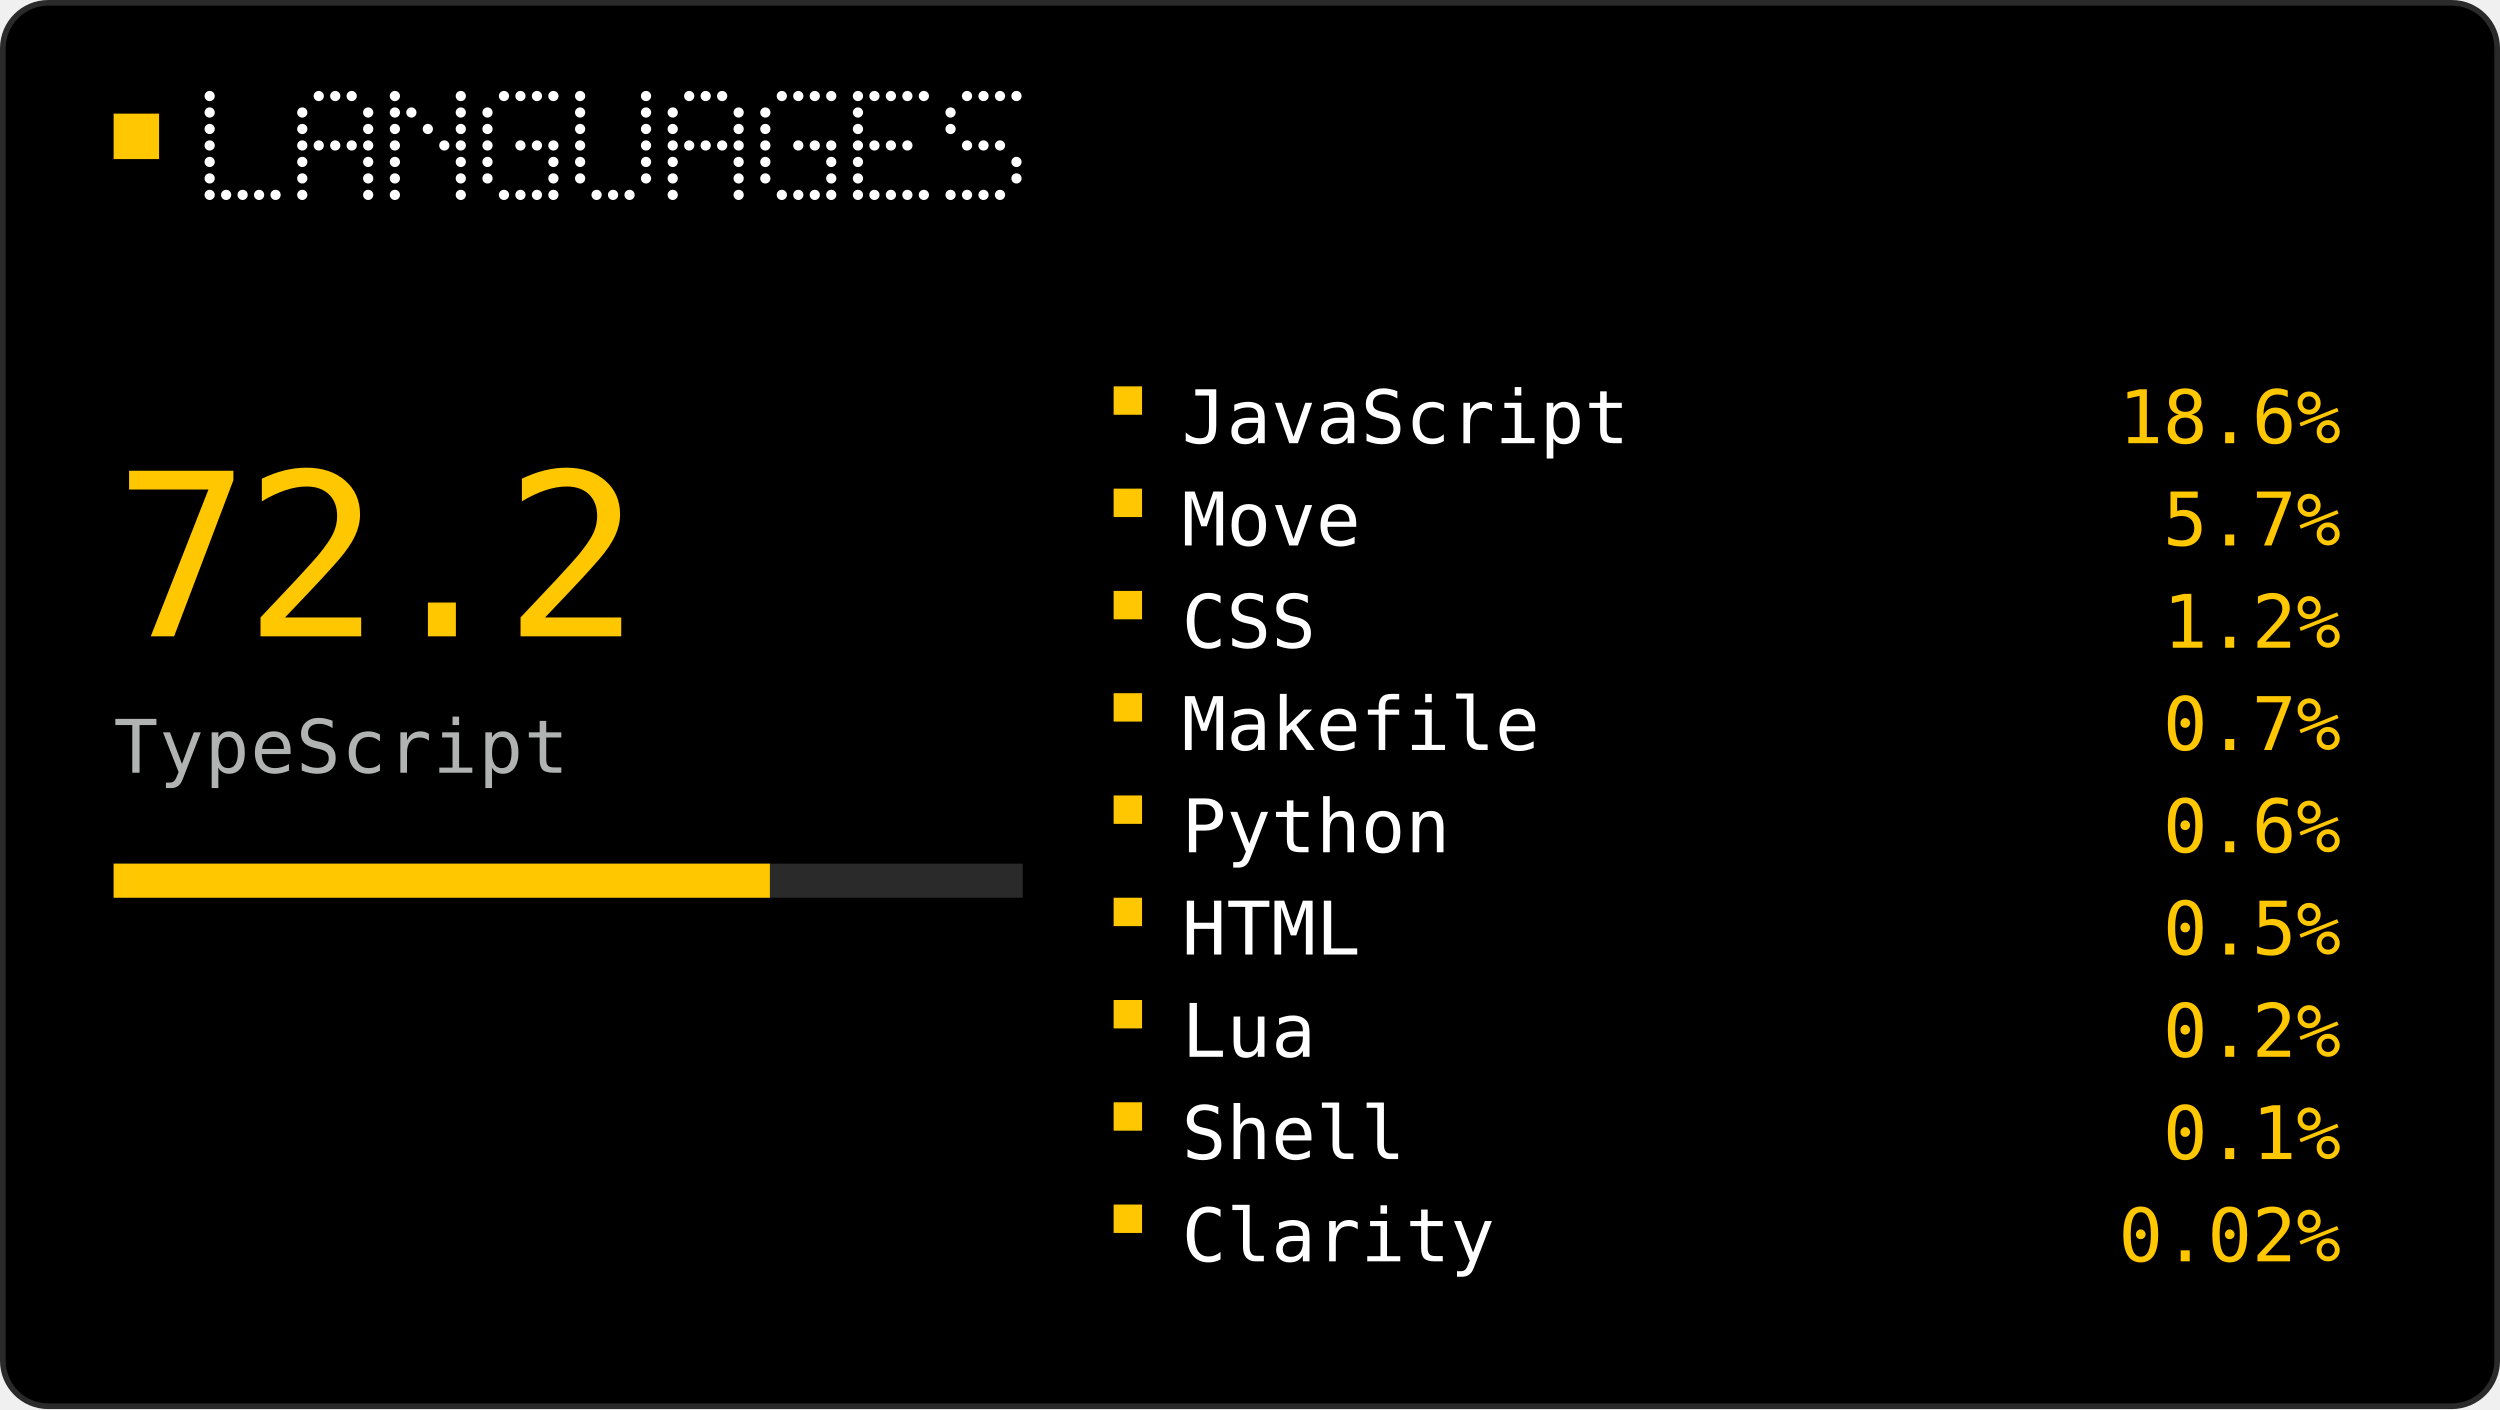
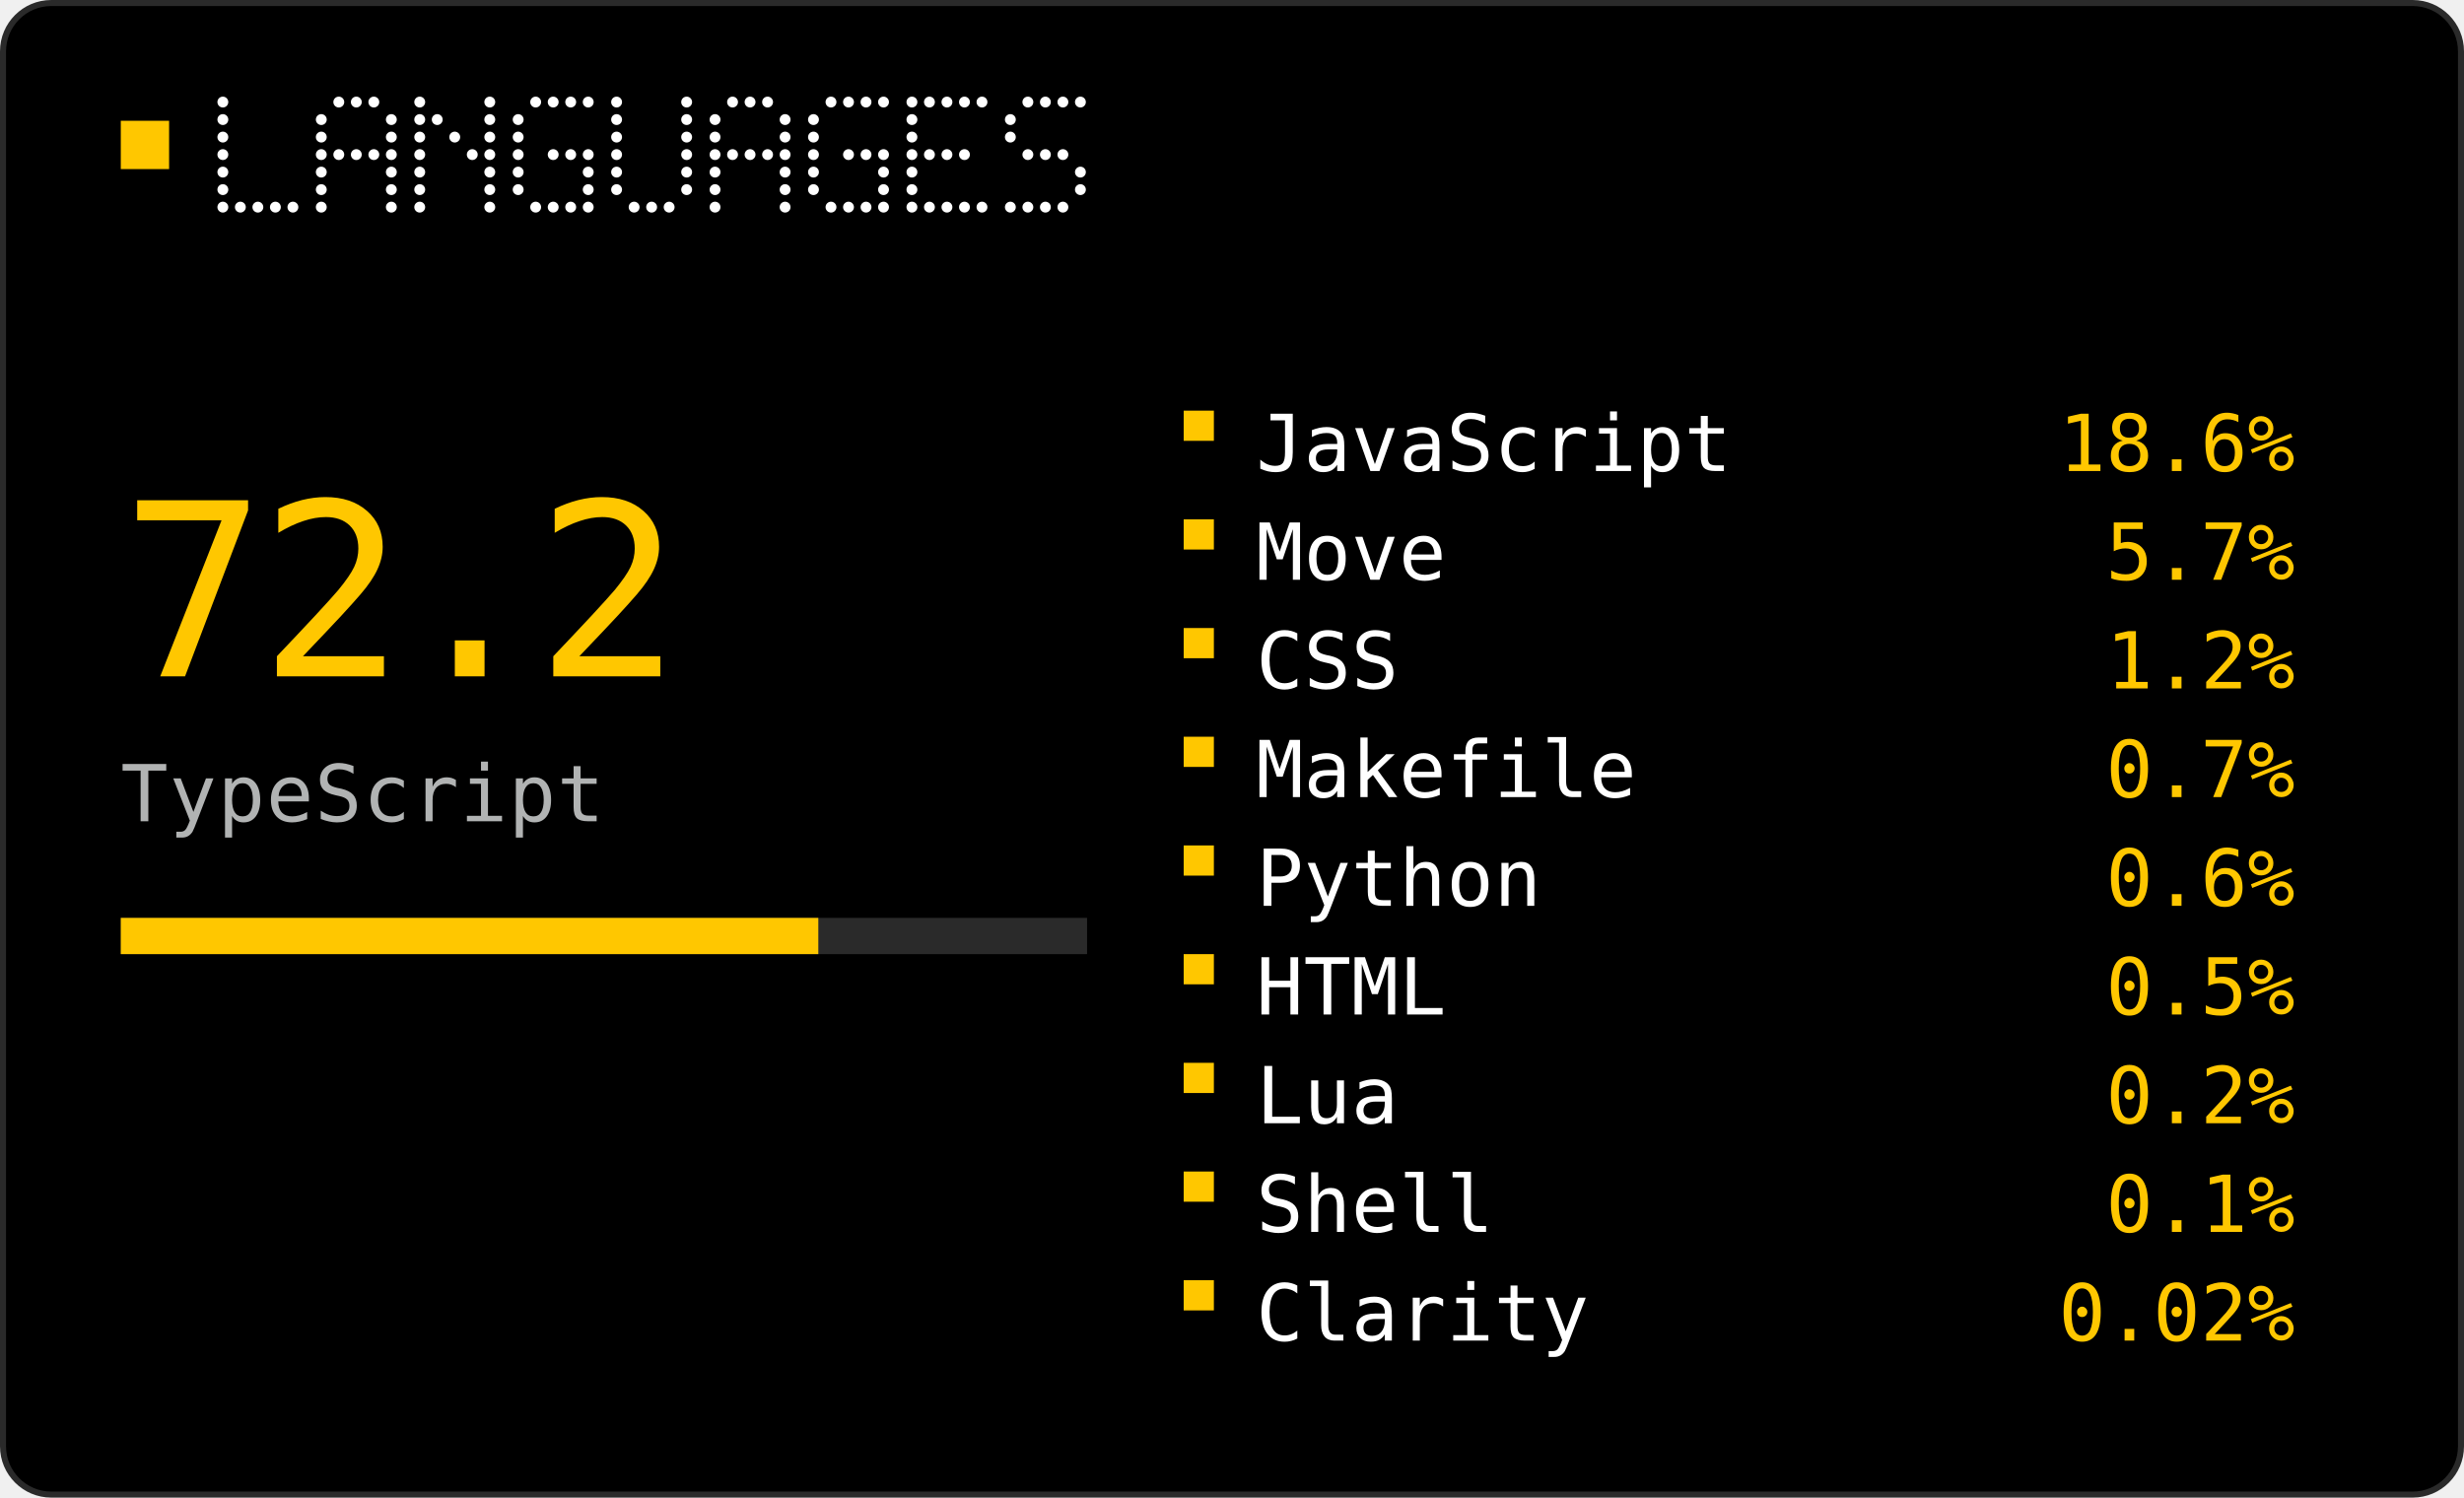
- <svg xmlns="http://www.w3.org/2000/svg" width="440" height="248" viewBox="0 0 440 248" role="img">
-   <rect x="0.5" y="0.5" width="439" height="247" rx="8" fill="#000000" stroke="#2A2A2A" />
+ <svg xmlns="http://www.w3.org/2000/svg" width="408" height="248" viewBox="0 0 408 248" role="img">
+   <rect x="0.5" y="0.5" width="407" height="247" rx="8" fill="#000000" stroke="#2A2A2A" />
  <rect x="20" y="20" width="8" height="8" fill="#FFC700" />
  <circle cx="36.9" cy="16.9" r="0.90" fill="#FFFFFF" />
  <circle cx="36.9" cy="19.8" r="0.90" fill="#FFFFFF" />
  <circle cx="36.9" cy="22.7" r="0.90" fill="#FFFFFF" />
  <circle cx="36.9" cy="25.6" r="0.90" fill="#FFFFFF" />
  <circle cx="36.9" cy="28.5" r="0.90" fill="#FFFFFF" />
  <circle cx="36.9" cy="31.4" r="0.90" fill="#FFFFFF" />
  <circle cx="36.9" cy="34.3" r="0.90" fill="#FFFFFF" />
  <circle cx="39.8" cy="34.3" r="0.90" fill="#FFFFFF" />
  <circle cx="42.7" cy="34.3" r="0.90" fill="#FFFFFF" />
  <circle cx="45.6" cy="34.3" r="0.90" fill="#FFFFFF" />
  <circle cx="48.5" cy="34.3" r="0.90" fill="#FFFFFF" />
  <circle cx="56.1" cy="16.9" r="0.90" fill="#FFFFFF" />
  <circle cx="59.0" cy="16.9" r="0.90" fill="#FFFFFF" />
  <circle cx="61.9" cy="16.9" r="0.90" fill="#FFFFFF" />
  <circle cx="53.2" cy="19.8" r="0.90" fill="#FFFFFF" />
  <circle cx="64.8" cy="19.8" r="0.90" fill="#FFFFFF" />
  <circle cx="53.2" cy="22.7" r="0.90" fill="#FFFFFF" />
  <circle cx="64.8" cy="22.7" r="0.90" fill="#FFFFFF" />
  <circle cx="53.2" cy="25.6" r="0.90" fill="#FFFFFF" />
  <circle cx="56.1" cy="25.6" r="0.90" fill="#FFFFFF" />
  <circle cx="59.0" cy="25.6" r="0.90" fill="#FFFFFF" />
  <circle cx="61.9" cy="25.6" r="0.90" fill="#FFFFFF" />
  <circle cx="64.8" cy="25.6" r="0.90" fill="#FFFFFF" />
  <circle cx="53.2" cy="28.5" r="0.90" fill="#FFFFFF" />
  <circle cx="64.8" cy="28.5" r="0.90" fill="#FFFFFF" />
  <circle cx="53.2" cy="31.4" r="0.90" fill="#FFFFFF" />
  <circle cx="64.8" cy="31.4" r="0.90" fill="#FFFFFF" />
  <circle cx="53.2" cy="34.3" r="0.90" fill="#FFFFFF" />
  <circle cx="64.8" cy="34.3" r="0.90" fill="#FFFFFF" />
  <circle cx="69.5" cy="16.9" r="0.90" fill="#FFFFFF" />
  <circle cx="81.1" cy="16.9" r="0.90" fill="#FFFFFF" />
  <circle cx="69.5" cy="19.8" r="0.90" fill="#FFFFFF" />
  <circle cx="72.4" cy="19.8" r="0.90" fill="#FFFFFF" />
  <circle cx="81.1" cy="19.8" r="0.90" fill="#FFFFFF" />
  <circle cx="69.5" cy="22.7" r="0.90" fill="#FFFFFF" />
  <circle cx="75.3" cy="22.7" r="0.90" fill="#FFFFFF" />
  <circle cx="81.1" cy="22.7" r="0.90" fill="#FFFFFF" />
  <circle cx="69.5" cy="25.6" r="0.90" fill="#FFFFFF" />
  <circle cx="78.2" cy="25.6" r="0.90" fill="#FFFFFF" />
  <circle cx="81.1" cy="25.6" r="0.90" fill="#FFFFFF" />
  <circle cx="69.5" cy="28.5" r="0.90" fill="#FFFFFF" />
  <circle cx="81.1" cy="28.5" r="0.90" fill="#FFFFFF" />
  <circle cx="69.5" cy="31.4" r="0.90" fill="#FFFFFF" />
  <circle cx="81.1" cy="31.4" r="0.90" fill="#FFFFFF" />
  <circle cx="69.5" cy="34.3" r="0.90" fill="#FFFFFF" />
  <circle cx="81.1" cy="34.3" r="0.90" fill="#FFFFFF" />
  <circle cx="88.7" cy="16.9" r="0.90" fill="#FFFFFF" />
  <circle cx="91.6" cy="16.9" r="0.90" fill="#FFFFFF" />
  <circle cx="94.5" cy="16.9" r="0.90" fill="#FFFFFF" />
  <circle cx="97.4" cy="16.9" r="0.90" fill="#FFFFFF" />
  <circle cx="85.8" cy="19.8" r="0.90" fill="#FFFFFF" />
  <circle cx="85.8" cy="22.7" r="0.90" fill="#FFFFFF" />
  <circle cx="85.8" cy="25.6" r="0.90" fill="#FFFFFF" />
  <circle cx="91.6" cy="25.6" r="0.90" fill="#FFFFFF" />
  <circle cx="94.5" cy="25.6" r="0.90" fill="#FFFFFF" />
  <circle cx="97.4" cy="25.6" r="0.90" fill="#FFFFFF" />
  <circle cx="85.8" cy="28.5" r="0.90" fill="#FFFFFF" />
  <circle cx="97.4" cy="28.5" r="0.90" fill="#FFFFFF" />
  <circle cx="85.8" cy="31.4" r="0.90" fill="#FFFFFF" />
  <circle cx="97.4" cy="31.4" r="0.90" fill="#FFFFFF" />
  <circle cx="88.7" cy="34.3" r="0.90" fill="#FFFFFF" />
  <circle cx="91.6" cy="34.3" r="0.90" fill="#FFFFFF" />
  <circle cx="94.5" cy="34.3" r="0.90" fill="#FFFFFF" />
  <circle cx="97.4" cy="34.3" r="0.90" fill="#FFFFFF" />
  <circle cx="102.1" cy="16.9" r="0.90" fill="#FFFFFF" />
  <circle cx="113.7" cy="16.9" r="0.90" fill="#FFFFFF" />
  <circle cx="102.1" cy="19.8" r="0.90" fill="#FFFFFF" />
  <circle cx="113.7" cy="19.8" r="0.90" fill="#FFFFFF" />
  <circle cx="102.1" cy="22.7" r="0.90" fill="#FFFFFF" />
  <circle cx="113.7" cy="22.7" r="0.90" fill="#FFFFFF" />
  <circle cx="102.1" cy="25.6" r="0.90" fill="#FFFFFF" />
  <circle cx="113.7" cy="25.6" r="0.90" fill="#FFFFFF" />
  <circle cx="102.1" cy="28.5" r="0.90" fill="#FFFFFF" />
  <circle cx="113.7" cy="28.5" r="0.90" fill="#FFFFFF" />
  <circle cx="102.1" cy="31.4" r="0.90" fill="#FFFFFF" />
  <circle cx="113.7" cy="31.4" r="0.90" fill="#FFFFFF" />
  <circle cx="105.0" cy="34.3" r="0.90" fill="#FFFFFF" />
  <circle cx="107.9" cy="34.3" r="0.90" fill="#FFFFFF" />
  <circle cx="110.8" cy="34.3" r="0.90" fill="#FFFFFF" />
  <circle cx="121.3" cy="16.9" r="0.90" fill="#FFFFFF" />
  <circle cx="124.2" cy="16.9" r="0.90" fill="#FFFFFF" />
  <circle cx="127.1" cy="16.9" r="0.90" fill="#FFFFFF" />
  <circle cx="118.4" cy="19.8" r="0.90" fill="#FFFFFF" />
  <circle cx="130.0" cy="19.8" r="0.90" fill="#FFFFFF" />
  <circle cx="118.4" cy="22.7" r="0.90" fill="#FFFFFF" />
  <circle cx="130.0" cy="22.7" r="0.90" fill="#FFFFFF" />
  <circle cx="118.4" cy="25.6" r="0.90" fill="#FFFFFF" />
  <circle cx="121.3" cy="25.6" r="0.90" fill="#FFFFFF" />
  <circle cx="124.2" cy="25.6" r="0.90" fill="#FFFFFF" />
  <circle cx="127.1" cy="25.6" r="0.90" fill="#FFFFFF" />
  <circle cx="130.0" cy="25.6" r="0.90" fill="#FFFFFF" />
  <circle cx="118.4" cy="28.5" r="0.90" fill="#FFFFFF" />
  <circle cx="130.0" cy="28.5" r="0.90" fill="#FFFFFF" />
  <circle cx="118.4" cy="31.4" r="0.90" fill="#FFFFFF" />
  <circle cx="130.0" cy="31.4" r="0.90" fill="#FFFFFF" />
  <circle cx="118.4" cy="34.3" r="0.90" fill="#FFFFFF" />
  <circle cx="130.0" cy="34.3" r="0.90" fill="#FFFFFF" />
  <circle cx="137.6" cy="16.9" r="0.90" fill="#FFFFFF" />
  <circle cx="140.5" cy="16.9" r="0.90" fill="#FFFFFF" />
  <circle cx="143.4" cy="16.9" r="0.90" fill="#FFFFFF" />
  <circle cx="146.3" cy="16.9" r="0.90" fill="#FFFFFF" />
  <circle cx="134.7" cy="19.8" r="0.90" fill="#FFFFFF" />
  <circle cx="134.7" cy="22.7" r="0.90" fill="#FFFFFF" />
  <circle cx="134.7" cy="25.6" r="0.90" fill="#FFFFFF" />
  <circle cx="140.5" cy="25.6" r="0.90" fill="#FFFFFF" />
  <circle cx="143.4" cy="25.6" r="0.90" fill="#FFFFFF" />
  <circle cx="146.3" cy="25.6" r="0.90" fill="#FFFFFF" />
  <circle cx="134.7" cy="28.5" r="0.90" fill="#FFFFFF" />
  <circle cx="146.3" cy="28.5" r="0.90" fill="#FFFFFF" />
  <circle cx="134.7" cy="31.4" r="0.90" fill="#FFFFFF" />
  <circle cx="146.3" cy="31.4" r="0.90" fill="#FFFFFF" />
  <circle cx="137.6" cy="34.3" r="0.90" fill="#FFFFFF" />
  <circle cx="140.5" cy="34.3" r="0.90" fill="#FFFFFF" />
  <circle cx="143.4" cy="34.3" r="0.90" fill="#FFFFFF" />
  <circle cx="146.3" cy="34.3" r="0.90" fill="#FFFFFF" />
  <circle cx="151.0" cy="16.9" r="0.90" fill="#FFFFFF" />
  <circle cx="153.9" cy="16.9" r="0.90" fill="#FFFFFF" />
  <circle cx="156.8" cy="16.9" r="0.90" fill="#FFFFFF" />
  <circle cx="159.7" cy="16.9" r="0.90" fill="#FFFFFF" />
  <circle cx="162.6" cy="16.9" r="0.90" fill="#FFFFFF" />
  <circle cx="151.0" cy="19.8" r="0.90" fill="#FFFFFF" />
  <circle cx="151.0" cy="22.7" r="0.90" fill="#FFFFFF" />
  <circle cx="151.0" cy="25.6" r="0.90" fill="#FFFFFF" />
  <circle cx="153.9" cy="25.6" r="0.90" fill="#FFFFFF" />
  <circle cx="156.8" cy="25.6" r="0.90" fill="#FFFFFF" />
  <circle cx="159.7" cy="25.6" r="0.90" fill="#FFFFFF" />
  <circle cx="151.0" cy="28.5" r="0.90" fill="#FFFFFF" />
  <circle cx="151.0" cy="31.4" r="0.90" fill="#FFFFFF" />
  <circle cx="151.0" cy="34.3" r="0.90" fill="#FFFFFF" />
  <circle cx="153.9" cy="34.3" r="0.90" fill="#FFFFFF" />
  <circle cx="156.8" cy="34.3" r="0.90" fill="#FFFFFF" />
  <circle cx="159.7" cy="34.3" r="0.90" fill="#FFFFFF" />
  <circle cx="162.6" cy="34.3" r="0.90" fill="#FFFFFF" />
  <circle cx="170.2" cy="16.9" r="0.90" fill="#FFFFFF" />
  <circle cx="173.1" cy="16.9" r="0.90" fill="#FFFFFF" />
  <circle cx="176.0" cy="16.9" r="0.90" fill="#FFFFFF" />
  <circle cx="178.9" cy="16.9" r="0.90" fill="#FFFFFF" />
  <circle cx="167.3" cy="19.8" r="0.90" fill="#FFFFFF" />
  <circle cx="167.3" cy="22.7" r="0.90" fill="#FFFFFF" />
  <circle cx="170.2" cy="25.6" r="0.90" fill="#FFFFFF" />
  <circle cx="173.1" cy="25.6" r="0.90" fill="#FFFFFF" />
  <circle cx="176.0" cy="25.6" r="0.90" fill="#FFFFFF" />
  <circle cx="178.9" cy="28.5" r="0.90" fill="#FFFFFF" />
  <circle cx="178.9" cy="31.4" r="0.90" fill="#FFFFFF" />
  <circle cx="167.3" cy="34.3" r="0.90" fill="#FFFFFF" />
  <circle cx="170.2" cy="34.3" r="0.90" fill="#FFFFFF" />
  <circle cx="173.1" cy="34.3" r="0.90" fill="#FFFFFF" />
  <circle cx="176.0" cy="34.3" r="0.90" fill="#FFFFFF" />
  <text x="20" y="112" fill="#FFC700" text-anchor="start" font-family="ui-monospace, Geist Mono, monospace" font-size="40" letter-spacing="-1.2" dominant-baseline="auto">72.2</text>
  <text x="20" y="136" fill="#B1B3B3" text-anchor="start" font-family="ui-monospace, Geist Mono, monospace" font-size="13" letter-spacing="0.2" dominant-baseline="auto">TypeScript</text>
  <rect x="20.0" y="152.0" width="160.0" height="6" fill="#2A2A2A" />
  <rect x="20.0" y="152.0" width="115.5" height="6" fill="#FFC700" />
  <rect x="196.0" y="68" width="5" height="5" fill="#FFC700" />
  <text x="208.0" y="78" fill="#FFFFFF" text-anchor="start" font-family="ui-monospace, Geist Mono, monospace" font-size="13" letter-spacing="0.05" dominant-baseline="auto">JavaScript</text>
-   <text x="412.0" y="78" fill="#FFC700" text-anchor="end" font-family="ui-monospace, Geist Mono, monospace" font-size="13" letter-spacing="0" dominant-baseline="auto">18.6%</text>
+   <text x="380.0" y="78" fill="#FFC700" text-anchor="end" font-family="ui-monospace, Geist Mono, monospace" font-size="13" letter-spacing="0" dominant-baseline="auto">18.6%</text>
  <rect x="196.0" y="86" width="5" height="5" fill="#FFC700" />
  <text x="208.0" y="96" fill="#FFFFFF" text-anchor="start" font-family="ui-monospace, Geist Mono, monospace" font-size="13" letter-spacing="0.05" dominant-baseline="auto">Move</text>
-   <text x="412.0" y="96" fill="#FFC700" text-anchor="end" font-family="ui-monospace, Geist Mono, monospace" font-size="13" letter-spacing="0" dominant-baseline="auto">5.7%</text>
+   <text x="380.0" y="96" fill="#FFC700" text-anchor="end" font-family="ui-monospace, Geist Mono, monospace" font-size="13" letter-spacing="0" dominant-baseline="auto">5.7%</text>
  <rect x="196.0" y="104" width="5" height="5" fill="#FFC700" />
  <text x="208.0" y="114" fill="#FFFFFF" text-anchor="start" font-family="ui-monospace, Geist Mono, monospace" font-size="13" letter-spacing="0.05" dominant-baseline="auto">CSS</text>
-   <text x="412.0" y="114" fill="#FFC700" text-anchor="end" font-family="ui-monospace, Geist Mono, monospace" font-size="13" letter-spacing="0" dominant-baseline="auto">1.2%</text>
+   <text x="380.0" y="114" fill="#FFC700" text-anchor="end" font-family="ui-monospace, Geist Mono, monospace" font-size="13" letter-spacing="0" dominant-baseline="auto">1.2%</text>
  <rect x="196.0" y="122" width="5" height="5" fill="#FFC700" />
  <text x="208.0" y="132" fill="#FFFFFF" text-anchor="start" font-family="ui-monospace, Geist Mono, monospace" font-size="13" letter-spacing="0.05" dominant-baseline="auto">Makefile</text>
-   <text x="412.0" y="132" fill="#FFC700" text-anchor="end" font-family="ui-monospace, Geist Mono, monospace" font-size="13" letter-spacing="0" dominant-baseline="auto">0.7%</text>
+   <text x="380.0" y="132" fill="#FFC700" text-anchor="end" font-family="ui-monospace, Geist Mono, monospace" font-size="13" letter-spacing="0" dominant-baseline="auto">0.7%</text>
  <rect x="196.0" y="140" width="5" height="5" fill="#FFC700" />
  <text x="208.0" y="150" fill="#FFFFFF" text-anchor="start" font-family="ui-monospace, Geist Mono, monospace" font-size="13" letter-spacing="0.05" dominant-baseline="auto">Python</text>
-   <text x="412.0" y="150" fill="#FFC700" text-anchor="end" font-family="ui-monospace, Geist Mono, monospace" font-size="13" letter-spacing="0" dominant-baseline="auto">0.6%</text>
+   <text x="380.0" y="150" fill="#FFC700" text-anchor="end" font-family="ui-monospace, Geist Mono, monospace" font-size="13" letter-spacing="0" dominant-baseline="auto">0.6%</text>
  <rect x="196.0" y="158" width="5" height="5" fill="#FFC700" />
  <text x="208.0" y="168" fill="#FFFFFF" text-anchor="start" font-family="ui-monospace, Geist Mono, monospace" font-size="13" letter-spacing="0.05" dominant-baseline="auto">HTML</text>
-   <text x="412.0" y="168" fill="#FFC700" text-anchor="end" font-family="ui-monospace, Geist Mono, monospace" font-size="13" letter-spacing="0" dominant-baseline="auto">0.5%</text>
+   <text x="380.0" y="168" fill="#FFC700" text-anchor="end" font-family="ui-monospace, Geist Mono, monospace" font-size="13" letter-spacing="0" dominant-baseline="auto">0.5%</text>
  <rect x="196.0" y="176" width="5" height="5" fill="#FFC700" />
  <text x="208.0" y="186" fill="#FFFFFF" text-anchor="start" font-family="ui-monospace, Geist Mono, monospace" font-size="13" letter-spacing="0.05" dominant-baseline="auto">Lua</text>
-   <text x="412.0" y="186" fill="#FFC700" text-anchor="end" font-family="ui-monospace, Geist Mono, monospace" font-size="13" letter-spacing="0" dominant-baseline="auto">0.2%</text>
+   <text x="380.0" y="186" fill="#FFC700" text-anchor="end" font-family="ui-monospace, Geist Mono, monospace" font-size="13" letter-spacing="0" dominant-baseline="auto">0.2%</text>
  <rect x="196.0" y="194" width="5" height="5" fill="#FFC700" />
  <text x="208.0" y="204" fill="#FFFFFF" text-anchor="start" font-family="ui-monospace, Geist Mono, monospace" font-size="13" letter-spacing="0.05" dominant-baseline="auto">Shell</text>
-   <text x="412.0" y="204" fill="#FFC700" text-anchor="end" font-family="ui-monospace, Geist Mono, monospace" font-size="13" letter-spacing="0" dominant-baseline="auto">0.1%</text>
+   <text x="380.0" y="204" fill="#FFC700" text-anchor="end" font-family="ui-monospace, Geist Mono, monospace" font-size="13" letter-spacing="0" dominant-baseline="auto">0.1%</text>
  <rect x="196.0" y="212" width="5" height="5" fill="#FFC700" />
  <text x="208.0" y="222" fill="#FFFFFF" text-anchor="start" font-family="ui-monospace, Geist Mono, monospace" font-size="13" letter-spacing="0.05" dominant-baseline="auto">Clarity</text>
-   <text x="412.0" y="222" fill="#FFC700" text-anchor="end" font-family="ui-monospace, Geist Mono, monospace" font-size="13" letter-spacing="0" dominant-baseline="auto">0.02%</text>
+   <text x="380.0" y="222" fill="#FFC700" text-anchor="end" font-family="ui-monospace, Geist Mono, monospace" font-size="13" letter-spacing="0" dominant-baseline="auto">0.02%</text>
</svg>
